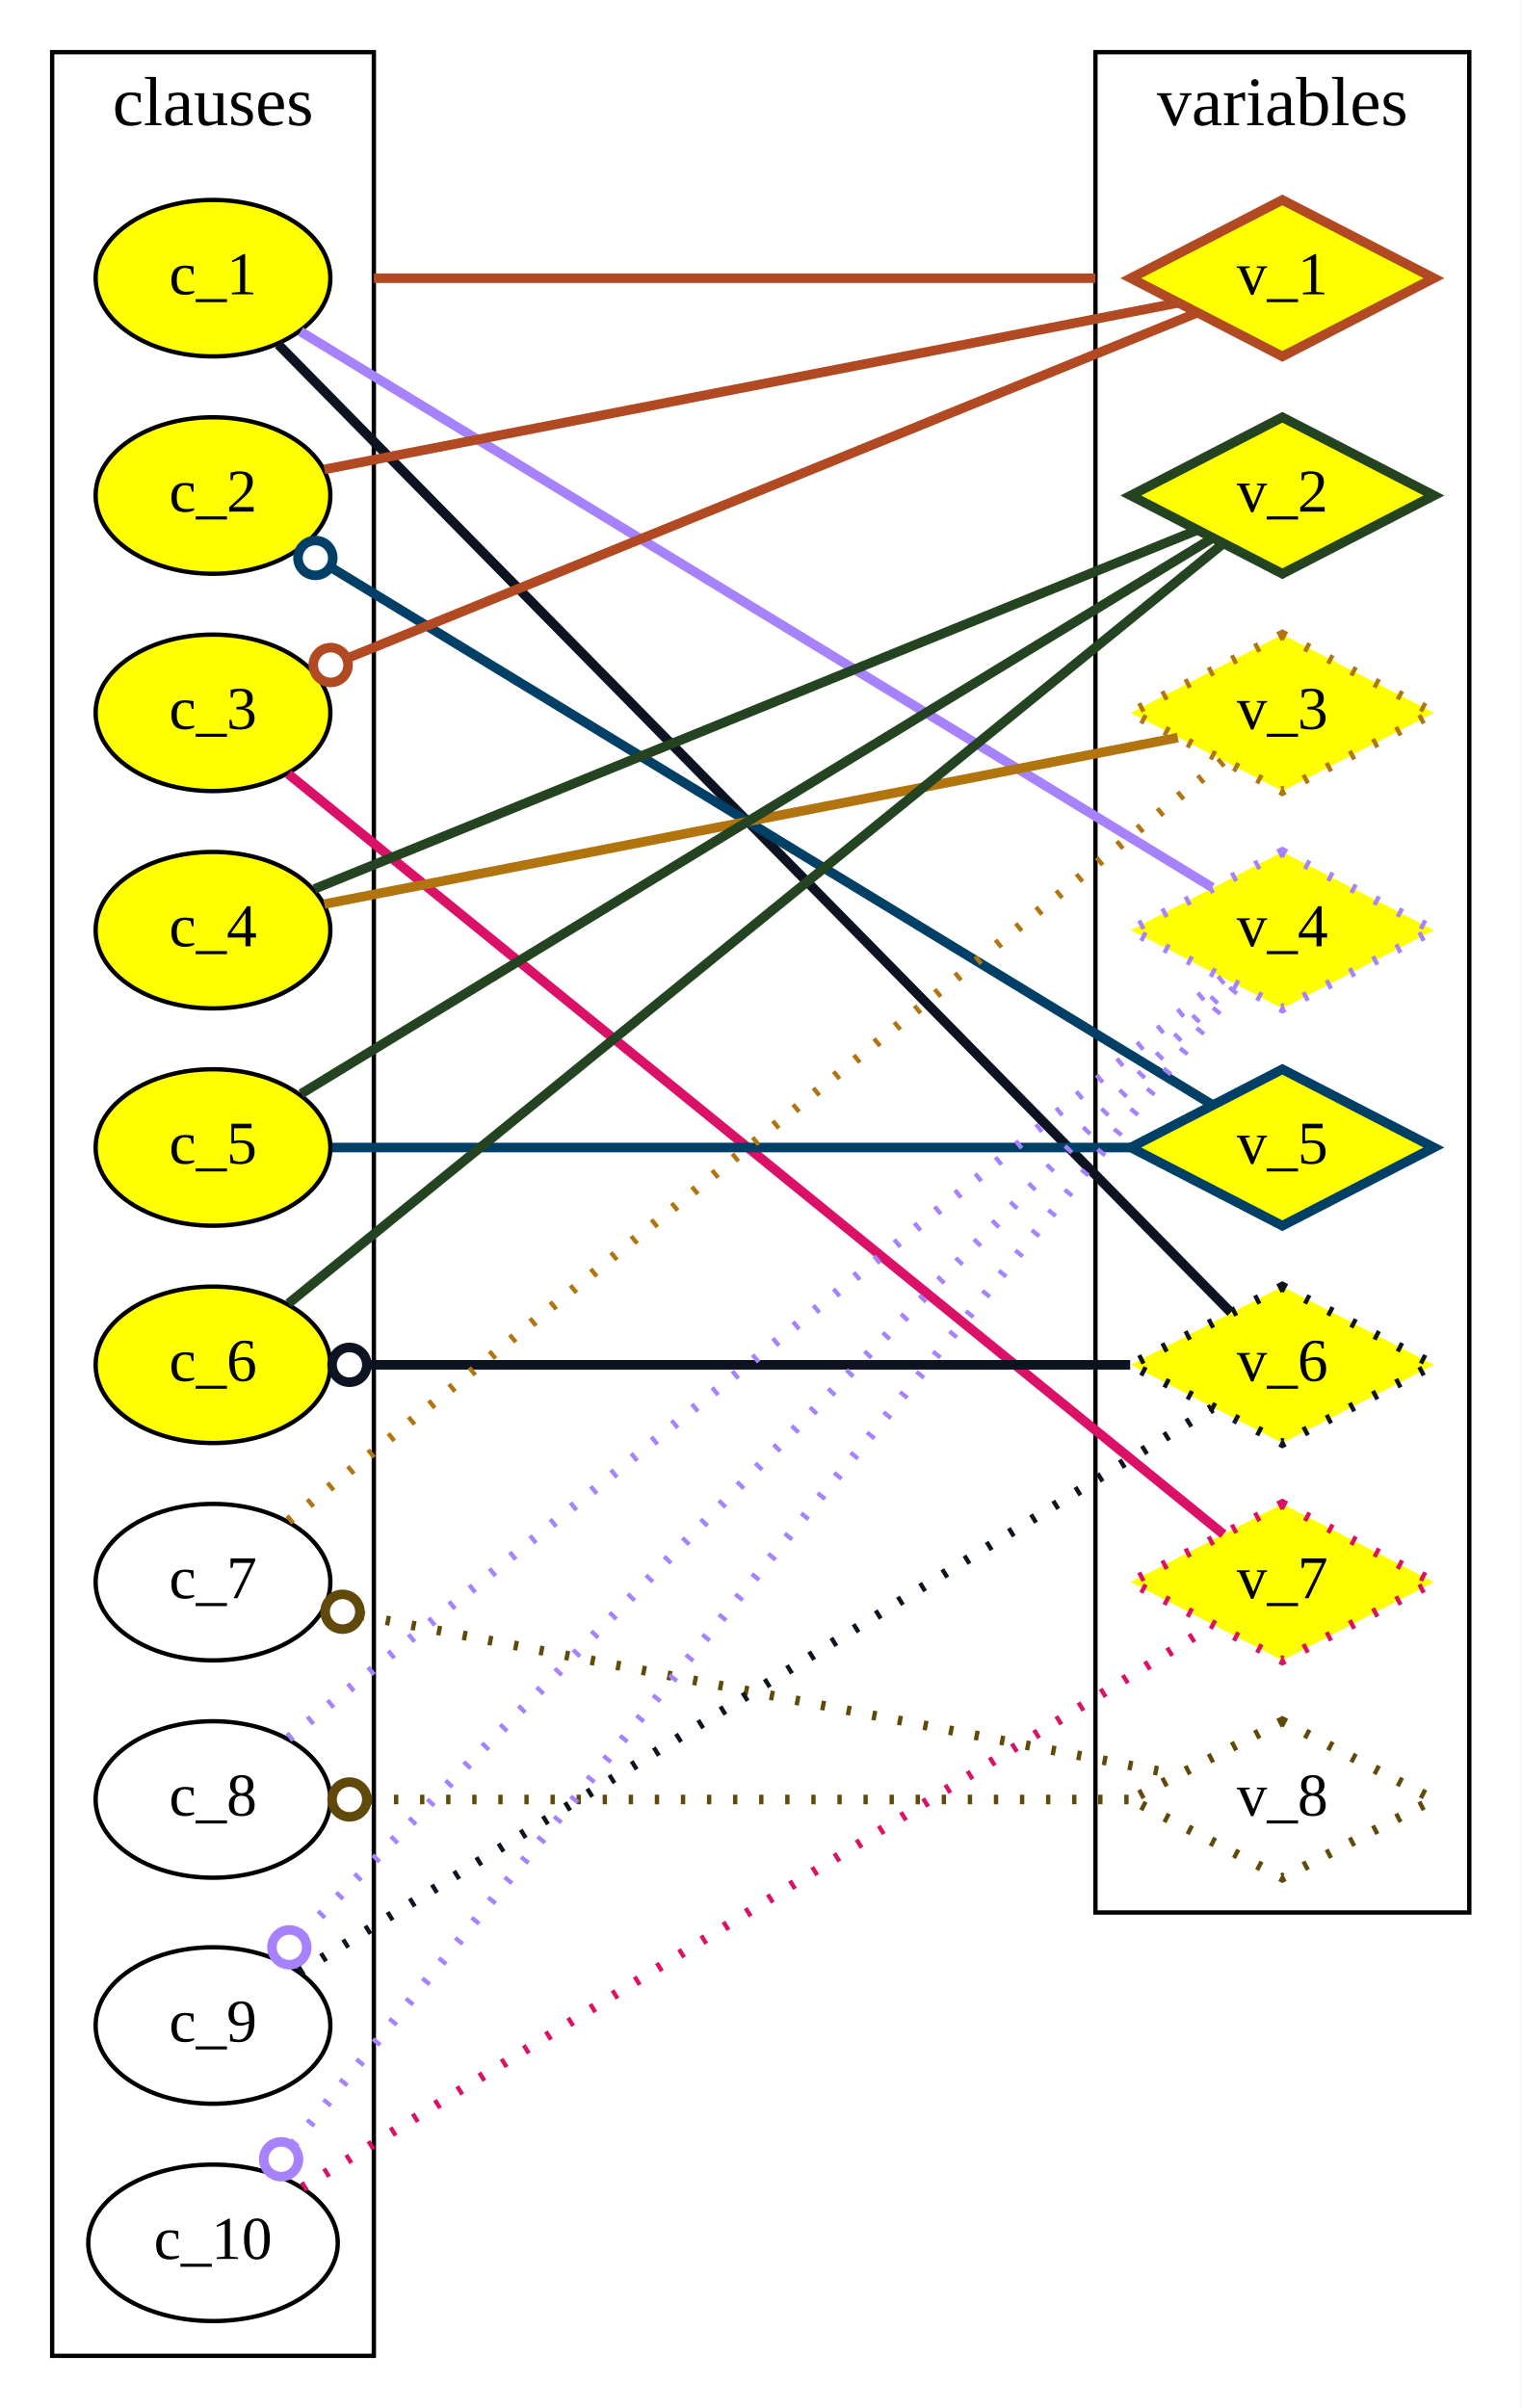
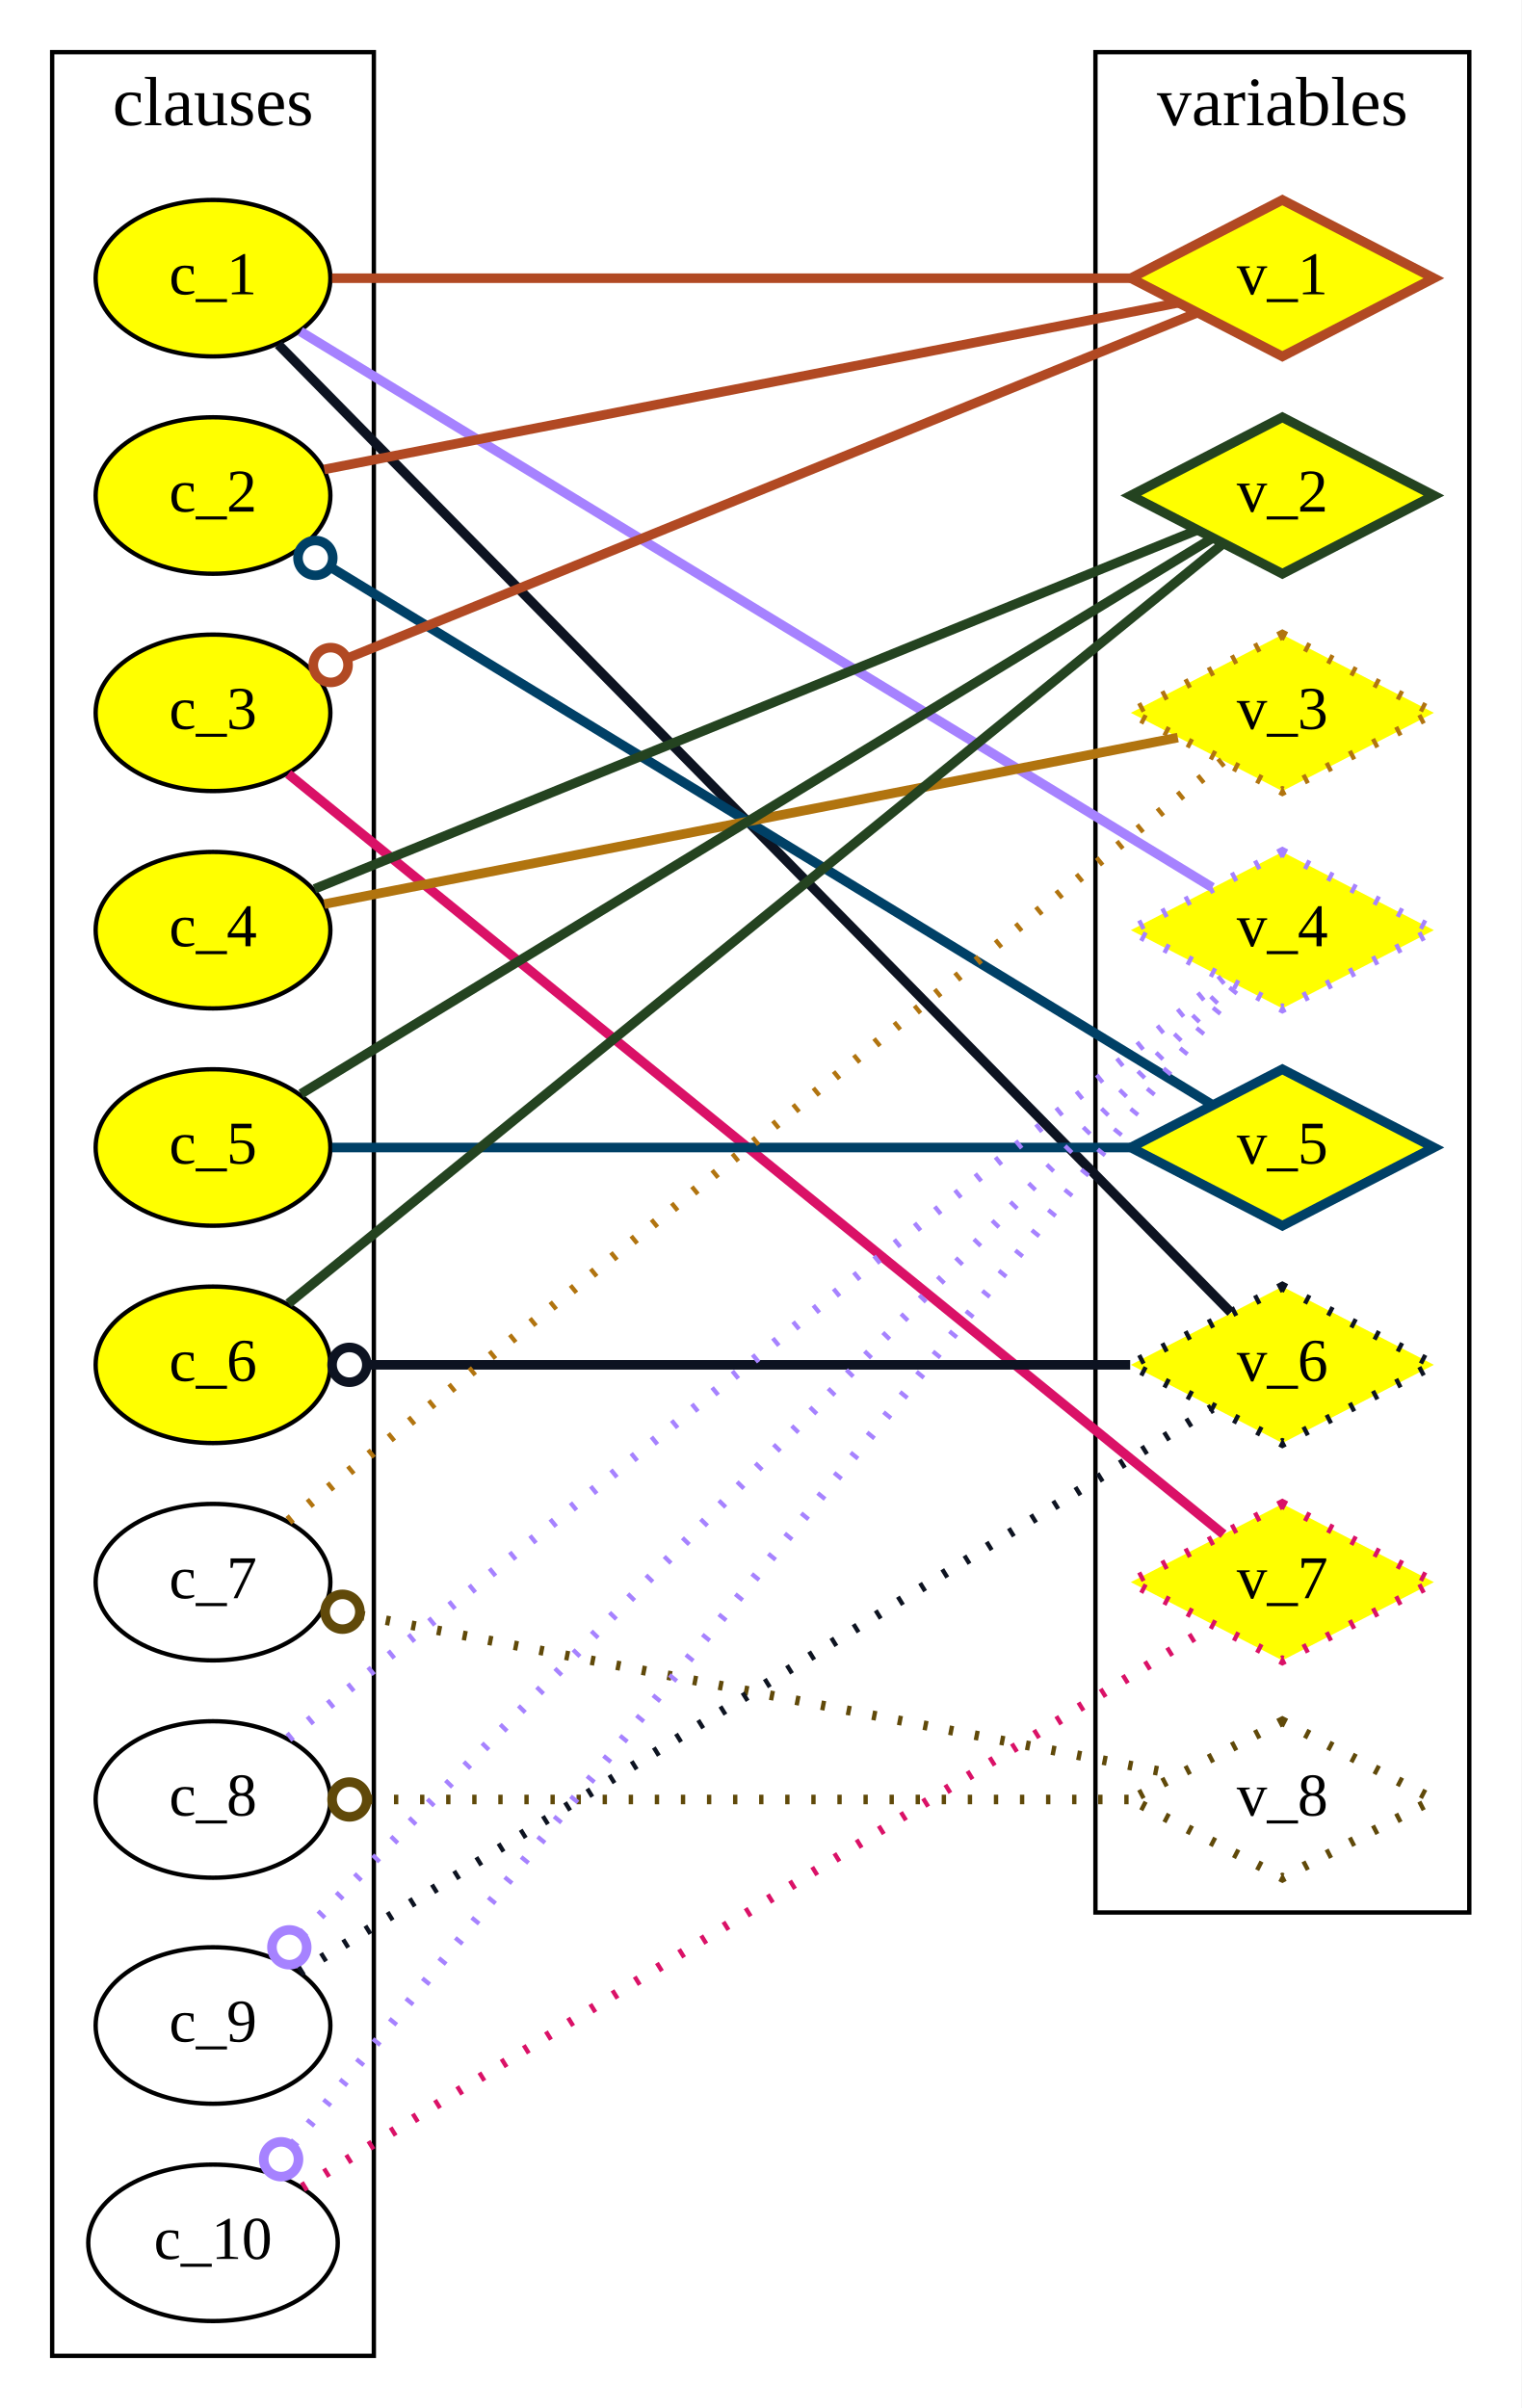
<svg xmlns="http://www.w3.org/2000/svg" width="350pt" height="554pt" viewBox="0.00 0.00 350.00 554.00">
  <g id="graph0" class="graph" transform="scale(1 1) rotate(0) translate(4 550)">
    <polygon fill="white" stroke="transparent" points="-4,4 -4,-550 346,-550 346,4 -4,4" />
+     <g id="clust1" class="cluster">
+       <polygon fill="none" stroke="black" points="8,-8 8,-538 82,-538 82,-8 8,-8" />
+       <text text-anchor="middle" x="45" y="-521.2" font-family="Times New Roman,serif" font-size="16.00">clauses</text>
+     </g>
    <g id="clust2" class="cluster">
      <polygon fill="none" stroke="black" points="248,-110 248,-538 334,-538 334,-110 248,-110" />
      <text text-anchor="middle" x="291" y="-521.2" font-family="Times New Roman,serif" font-size="16.00">variables</text>
-     </g>
-     <g id="clust1" class="cluster">
-       <polygon fill="none" stroke="black" points="8,-8 8,-538 82,-538 82,-8 8,-8" />
-       <text text-anchor="middle" x="45" y="-521.2" font-family="Times New Roman,serif" font-size="16.00">clauses</text>
    </g>
    <g id="node1" class="node">
      <ellipse fill="yellow" stroke="black" cx="45" cy="-486" rx="27" ry="18" />
      <text text-anchor="middle" x="45" y="-482.3" font-family="Times New Roman,serif" font-size="14.00">c_1</text>
    </g>
    <g id="node2" class="node">
      <ellipse fill="yellow" stroke="black" cx="45" cy="-436" rx="27" ry="18" />
      <text text-anchor="middle" x="45" y="-432.3" font-family="Times New Roman,serif" font-size="14.00">c_2</text>
    </g>
    <g id="node11" class="node">
      <polygon fill="yellow" stroke="#b14923" stroke-width="2.2" points="291,-504 256.14,-486 291,-468 325.86,-486 291,-504" />
      <text text-anchor="middle" x="291" y="-482.3" font-family="Times New Roman,serif" font-size="14.00">v_1</text>
    </g>
    <g id="edge17" class="edge">
-       <path fill="none" stroke="#b14923" stroke-width="2.2" d="M82,-486C137.33,-486 192.67,-486 248,-486" />
+       <path fill="none" stroke="#b14923" stroke-width="2.2" d="M72.39,-486C133.59,-486 194.79,-486 255.99,-486" />
    </g>
    <g id="node14" class="node">
      <polygon fill="yellow" stroke="#a682ff" stroke-width="2.2" stroke-dasharray="1,5" points="291,-354 256.14,-336 291,-318 325.86,-336 291,-354" />
      <text text-anchor="middle" x="291" y="-332.3" font-family="Times New Roman,serif" font-size="14.00">v_4</text>
    </g>
    <g id="edge18" class="edge">
      <path fill="none" stroke="#a682ff" stroke-width="2.2" d="M65.13,-473.72C112.75,-444.69 231.57,-372.24 274.88,-345.83" />
    </g>
    <g id="node16" class="node">
      <polygon fill="yellow" stroke="#0d1321" stroke-width="2.2" stroke-dasharray="1,5" points="291,-254 256.14,-236 291,-218 325.86,-236 291,-254" />
      <text text-anchor="middle" x="291" y="-232.3" font-family="Times New Roman,serif" font-size="14.00">v_6</text>
    </g>
    <g id="edge19" class="edge">
      <path fill="none" stroke="#0d1321" stroke-width="2.2" d="M60.02,-470.74C105.08,-424.94 238.54,-289.31 279.15,-248.05" />
    </g>
    <g id="node3" class="node">
      <ellipse fill="yellow" stroke="black" cx="45" cy="-386" rx="27" ry="18" />
      <text text-anchor="middle" x="45" y="-382.3" font-family="Times New Roman,serif" font-size="14.00">c_3</text>
    </g>
    <g id="edge20" class="edge">
      <path fill="none" stroke="#b14923" stroke-width="2.2" d="M70.6,-442C118.37,-451.32 220.42,-471.23 266.96,-480.31" />
    </g>
    <g id="node15" class="node">
      <polygon fill="yellow" stroke="#004066" stroke-width="2.2" points="291,-304 256.14,-286 291,-268 325.86,-286 291,-304" />
      <text text-anchor="middle" x="291" y="-282.3" font-family="Times New Roman,serif" font-size="14.00">v_5</text>
    </g>
    <g id="edge21" class="edge">
      <path fill="none" stroke="#004066" stroke-width="2.2" d="M71.97,-419.56C123.27,-388.27 233.51,-321.05 274.88,-295.83" />
      <ellipse fill="none" stroke="#004066" stroke-width="2.2" cx="68.55" cy="-421.64" rx="4" ry="4" />
    </g>
    <g id="node4" class="node">
      <ellipse fill="yellow" stroke="black" cx="45" cy="-336" rx="27" ry="18" />
      <text text-anchor="middle" x="45" y="-332.3" font-family="Times New Roman,serif" font-size="14.00">c_4</text>
    </g>
    <g id="edge22" class="edge">
      <path fill="none" stroke="#b14923" stroke-width="2.2" d="M75.85,-398.54C127.14,-419.39 228.56,-460.62 271.28,-477.99" />
      <ellipse fill="none" stroke="#b14923" stroke-width="2.2" cx="72.07" cy="-397" rx="4" ry="4" />
    </g>
    <g id="node17" class="node">
      <polygon fill="yellow" stroke="#da1167" stroke-width="2.2" stroke-dasharray="1,5" points="291,-204 256.14,-186 291,-168 325.86,-186 291,-204" />
      <text text-anchor="middle" x="291" y="-182.3" font-family="Times New Roman,serif" font-size="14.00">v_7</text>
    </g>
    <g id="edge23" class="edge">
      <path fill="none" stroke="#da1167" stroke-width="2.2" d="M62.3,-371.94C108.78,-334.15 235.68,-230.98 277.46,-197.01" />
    </g>
    <g id="node5" class="node">
      <ellipse fill="yellow" stroke="black" cx="45" cy="-286" rx="27" ry="18" />
      <text text-anchor="middle" x="45" y="-282.3" font-family="Times New Roman,serif" font-size="14.00">c_5</text>
    </g>
    <g id="node12" class="node">
      <polygon fill="yellow" stroke="#244320" stroke-width="2.2" points="291,-454 256.14,-436 291,-418 325.86,-436 291,-454" />
      <text text-anchor="middle" x="291" y="-432.3" font-family="Times New Roman,serif" font-size="14.00">v_2</text>
    </g>
    <g id="edge24" class="edge">
      <path fill="none" stroke="#244320" stroke-width="2.2" d="M68.36,-345.5C116.58,-365.1 226.36,-409.72 271.28,-427.99" />
    </g>
    <g id="node13" class="node">
      <polygon fill="yellow" stroke="#b1740f" stroke-width="2.2" stroke-dasharray="1,5" points="291,-404 256.14,-386 291,-368 325.86,-386 291,-404" />
      <text text-anchor="middle" x="291" y="-382.3" font-family="Times New Roman,serif" font-size="14.00">v_3</text>
    </g>
    <g id="edge25" class="edge">
      <path fill="none" stroke="#b1740f" stroke-width="2.2" d="M70.6,-342C118.37,-351.32 220.42,-371.23 266.96,-380.31" />
    </g>
    <g id="node6" class="node">
      <ellipse fill="yellow" stroke="black" cx="45" cy="-236" rx="27" ry="18" />
      <text text-anchor="middle" x="45" y="-232.3" font-family="Times New Roman,serif" font-size="14.00">c_6</text>
    </g>
    <g id="edge26" class="edge">
      <path fill="none" stroke="#244320" stroke-width="2.2" d="M65.25,-298.35C112.94,-327.43 231.57,-399.76 274.86,-426.16" />
    </g>
    <g id="edge27" class="edge">
      <path fill="none" stroke="#004066" stroke-width="2.2" d="M72.39,-286C133.59,-286 194.79,-286 255.99,-286" />
    </g>
    <g id="node7" class="node">
      <ellipse fill="white" stroke="black" cx="45" cy="-186" rx="27" ry="18" />
      <text text-anchor="middle" x="45" y="-182.3" font-family="Times New Roman,serif" font-size="14.00">c_7</text>
    </g>
    <g id="edge28" class="edge">
      <path fill="none" stroke="#244320" stroke-width="2.2" d="M62.36,-250.12C108.89,-287.94 235.62,-390.98 277.42,-424.96" />
    </g>
    <g id="edge29" class="edge">
      <path fill="none" stroke="#0d1321" stroke-width="2.2" d="M80.63,-236C139.09,-236 197.54,-236 255.99,-236" />
      <ellipse fill="none" stroke="#0d1321" stroke-width="2.2" cx="76.39" cy="-236" rx="4" ry="4" />
    </g>
    <g id="node8" class="node">
      <ellipse fill="white" stroke="black" cx="45" cy="-136" rx="27" ry="18" />
      <text text-anchor="middle" x="45" y="-132.3" font-family="Times New Roman,serif" font-size="14.00">c_8</text>
    </g>
    <g id="edge30" class="edge">
      <path fill="none" stroke="#b1740f" stroke-width="2.2" stroke-dasharray="1,5" d="M62.36,-200.12C108.89,-237.94 235.62,-340.98 277.42,-374.96" />
    </g>
    <g id="node18" class="node">
      <polygon fill="none" stroke="#604909" stroke-width="2.2" stroke-dasharray="1,5" points="291,-154 256.14,-136 291,-118 325.86,-136 291,-154" />
      <text text-anchor="middle" x="291" y="-132.3" font-family="Times New Roman,serif" font-size="14.00">v_8</text>
    </g>
    <g id="edge31" class="edge">
      <path fill="none" stroke="#604909" stroke-width="2.2" stroke-dasharray="1,5" d="M78.87,-178.39C129.3,-168.55 222.92,-150.28 266.94,-141.69" />
      <ellipse fill="none" stroke="#604909" stroke-width="2.2" cx="74.79" cy="-179.19" rx="4" ry="4" />
    </g>
    <g id="node9" class="node">
      <ellipse fill="white" stroke="black" cx="45" cy="-84" rx="27" ry="18" />
      <text text-anchor="middle" x="45" y="-80.3" font-family="Times New Roman,serif" font-size="14.00">c_9</text>
    </g>
    <g id="edge32" class="edge">
      <path fill="none" stroke="#a682ff" stroke-width="2.2" stroke-dasharray="1,5" d="M62.36,-150.12C108.89,-187.94 235.62,-290.98 277.42,-324.96" />
    </g>
    <g id="edge33" class="edge">
      <path fill="none" stroke="#604909" stroke-width="2.2" stroke-dasharray="1,5" d="M80.63,-136C139.09,-136 197.54,-136 255.99,-136" />
      <ellipse fill="none" stroke="#604909" stroke-width="2.2" cx="76.39" cy="-136" rx="4" ry="4" />
    </g>
    <g id="node10" class="node">
      <ellipse fill="white" stroke="black" cx="45" cy="-34" rx="28.7" ry="18" />
      <text text-anchor="middle" x="45" y="-30.3" font-family="Times New Roman,serif" font-size="14.00">c_10</text>
    </g>
    <g id="edge34" class="edge">
      <path fill="none" stroke="#a682ff" stroke-width="2.2" stroke-dasharray="1,5" d="M65.41,-104.91C114.89,-155.6 240.03,-283.79 279.13,-323.85" />
      <ellipse fill="none" stroke="#a682ff" stroke-width="2.2" cx="62.56" cy="-101.99" rx="4" ry="4" />
    </g>
    <g id="edge35" class="edge">
      <path fill="none" stroke="#0d1321" stroke-width="2.2" stroke-dasharray="1,5" d="M64.9,-96.29C112.35,-125.62 231.46,-199.21 274.86,-226.03" />
    </g>
    <g id="edge36" class="edge">
      <path fill="none" stroke="#a682ff" stroke-width="2.2" stroke-dasharray="1,5" d="M63.37,-56.56C111.9,-116.13 242.35,-276.28 280.43,-323.02" />
      <ellipse fill="none" stroke="#a682ff" stroke-width="2.2" cx="60.67" cy="-53.23" rx="4" ry="4" />
    </g>
    <g id="edge37" class="edge">
      <path fill="none" stroke="#da1167" stroke-width="2.2" stroke-dasharray="1,5" d="M65.6,-46.73C113.53,-76.34 231.68,-149.34 274.86,-176.03" />
    </g>
  </g>
</svg>
